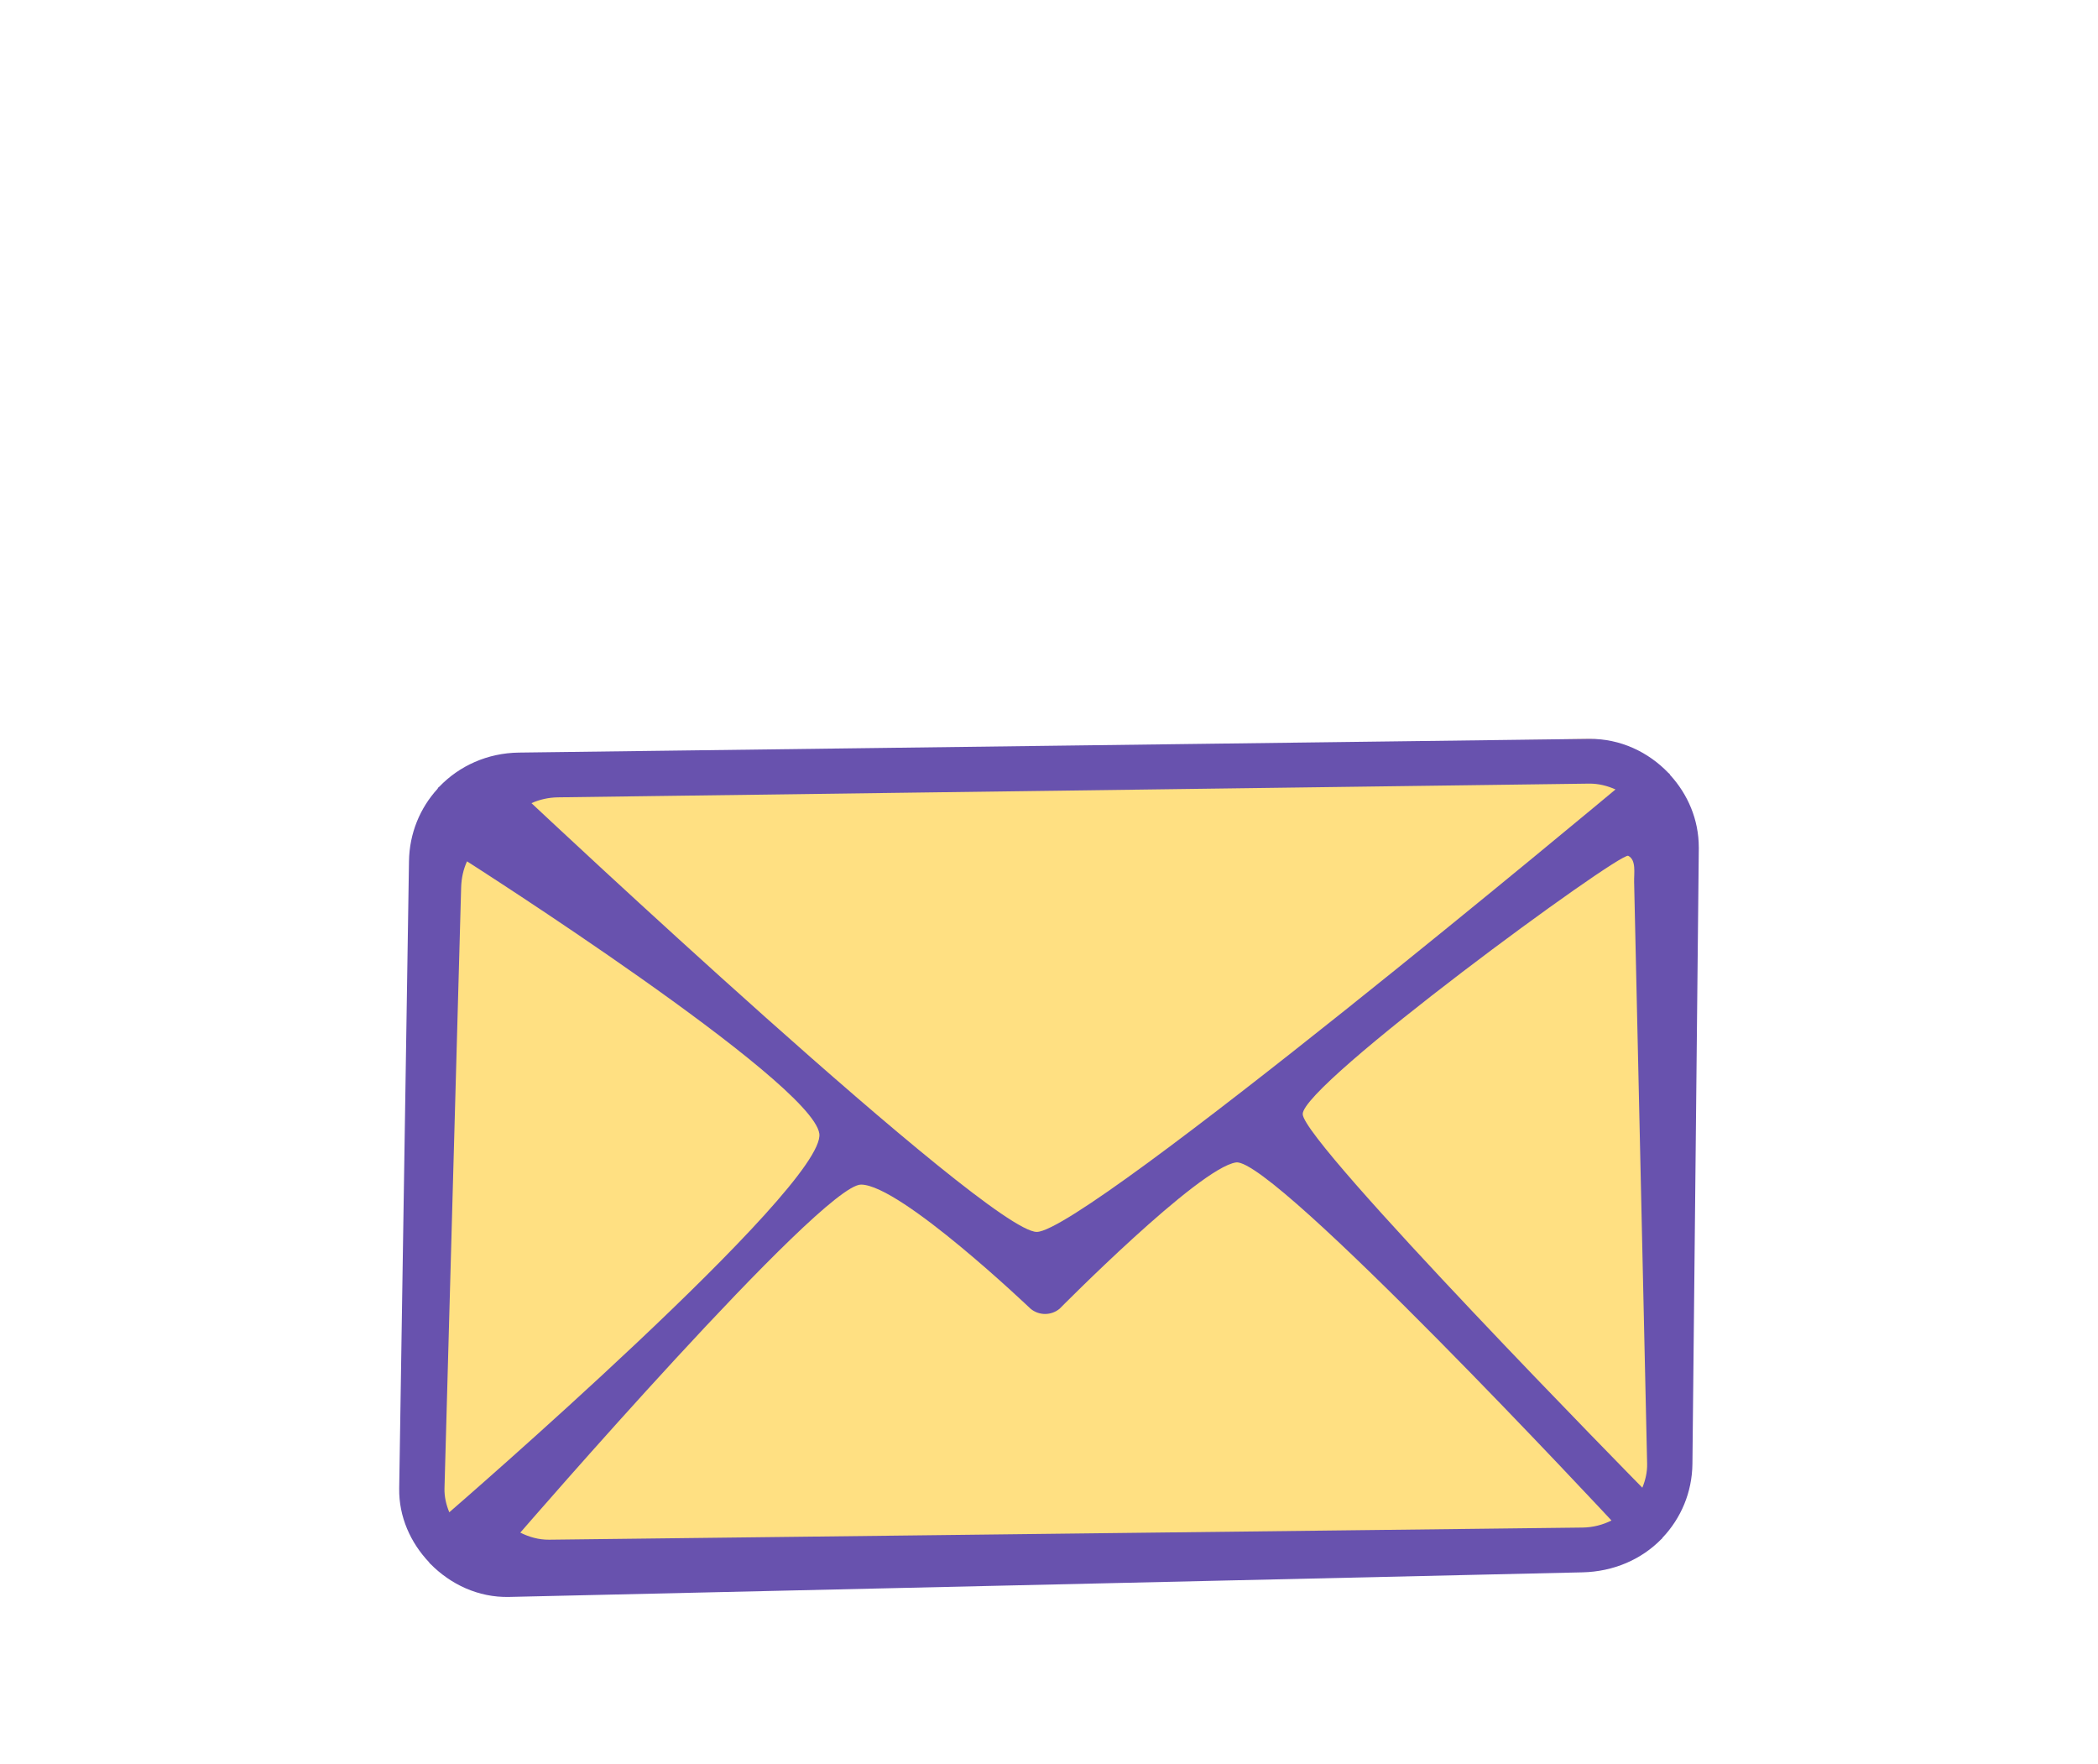
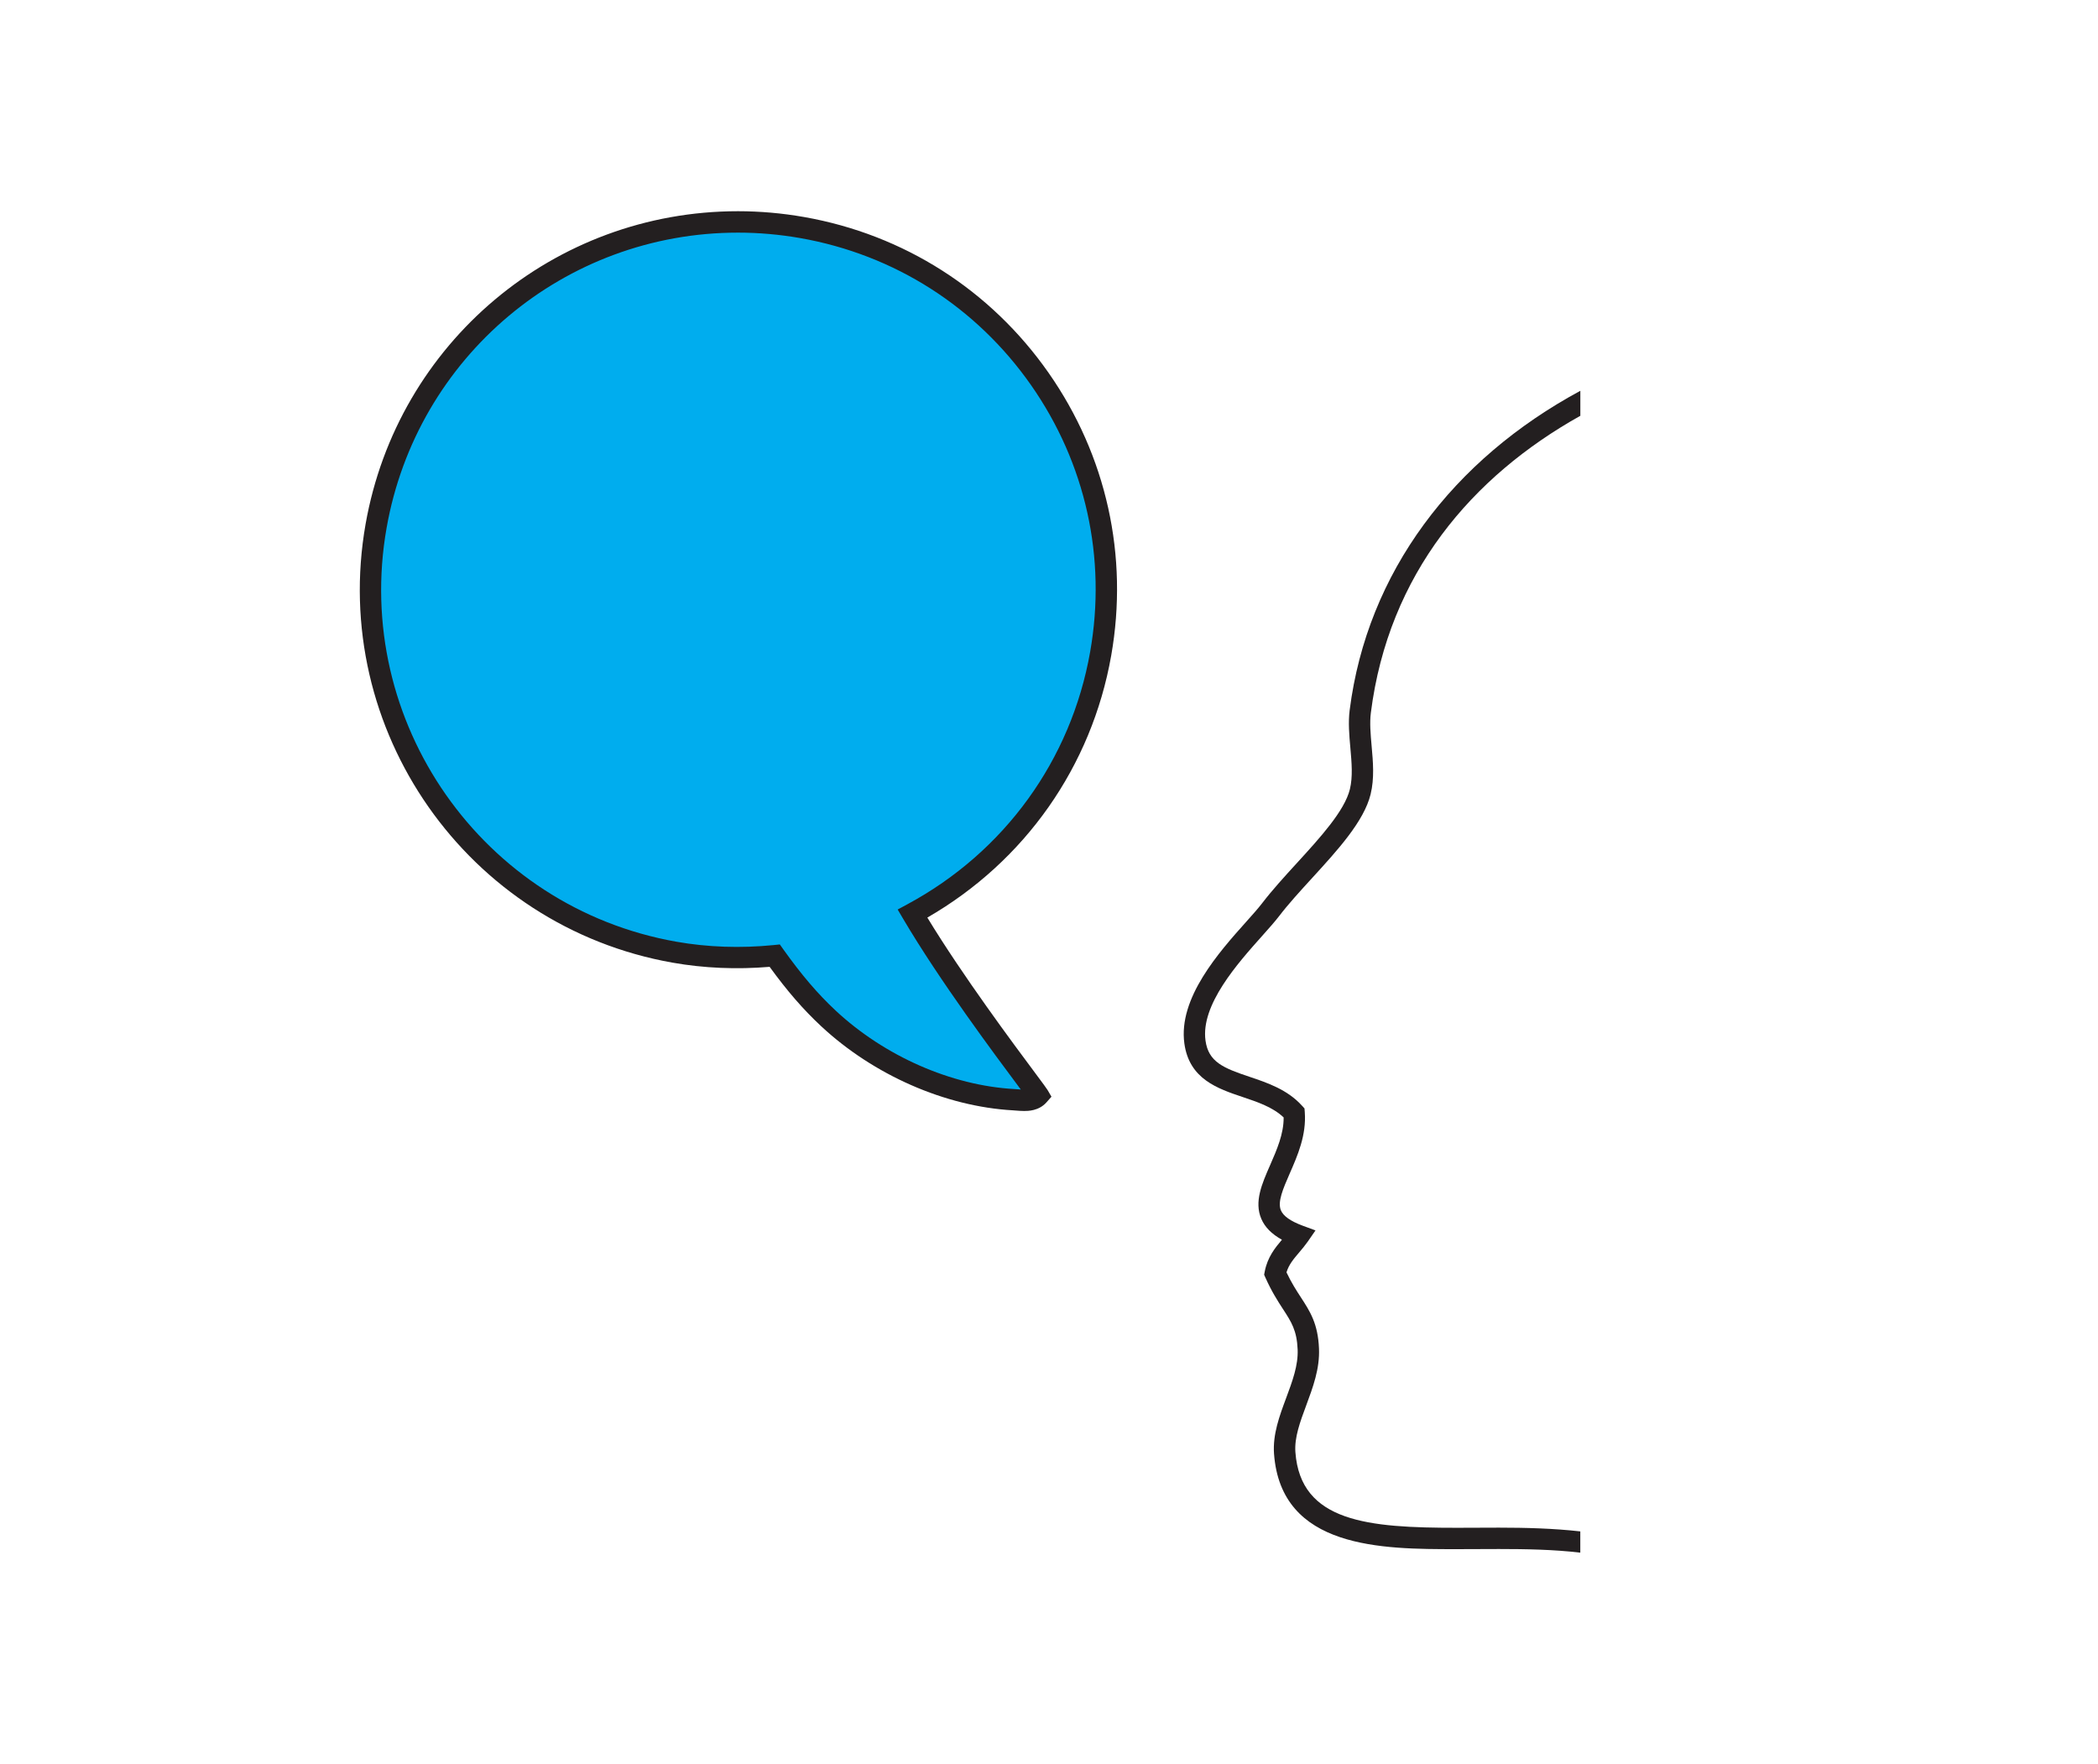
- <svg xmlns="http://www.w3.org/2000/svg" version="1.1" id="Capa_1" x="0px" y="0px" width="87.66" height="73.7" viewBox="0 0 104.783 88.096" xml:space="preserve">
-   <defs id="defs42" />
-   <g style="fill:#6852ae;fill-opacity:1;stroke:none;stroke-opacity:1" id="g4172" transform="matrix(0.1066972,0,0,0.1066972,19.35056,25.65575)">
-     <g style="fill:#ffe082;fill-opacity:1;stroke:none;stroke-opacity:1" id="g4174">
-       <g style="fill:#ffe082;fill-opacity:1;stroke:none;stroke-opacity:1" id="g4176">
-         <path style="fill:#ffe082;fill-opacity:1;stroke:none;stroke-opacity:1" id="path4178" d="m 612,156.232 c 0,-13.065 -5.16,-24.885 -13.393,-33.897 -0.137,-0.179 -0.168,-0.39 -0.316,-0.57 -0.137,-0.158 -0.327,-0.222 -0.475,-0.369 -9.361,-9.794 -22.556,-16.286 -37.243,-15.988 L 63.356,115.493 c -14.687,0.298 -27.882,6.194 -37.264,15.988 -0.137,0.147 -0.338,0.211 -0.475,0.38 -0.148,0.169 -0.179,0.39 -0.316,0.57 -8.221,9.012 -13.174,20.823 -13.382,33.886 l -4.584,288.544 c -0.213,13.38 5.372,25.486 13.962,34.573 0.169,0.189 0.222,0.422 0.412,0.602 0.063,0.063 0.137,0.073 0.201,0.137 9.361,9.541 22.4,15.928 36.863,15.514 l 496.758,-14.211 c 14.463,-0.414 27.513,-5.983 36.863,-15.523 0.063,-0.054 0.137,-0.074 0.2,-0.127 0.18,-0.169 0.232,-0.401 0.401,-0.581 8.601,-9.086 13.736,-21.203 13.973,-34.594 L 612.011,156.232 Z" />
-       </g>
+ <svg xmlns="http://www.w3.org/2000/svg" version="1.1" id="Ebene_1" x="0px" y="0px" width="87.66px" height="73.7px" viewBox="0 0 87.66 73.7" enable-background="new 0 0 87.66 73.7" xml:space="preserve">
+   <g>
+     <path fill="#231F20" d="M66.032,63.986c-1.12-0.126-2.288-0.157-3.399-0.157l-1.764,0.006c-3.69,0-6.531-0.233-6.744-3.161   c-0.045-0.615,0.197-1.266,0.453-1.955c0.279-0.752,0.569-1.529,0.533-2.372c-0.043-1.043-0.373-1.55-0.754-2.136   c-0.187-0.287-0.395-0.608-0.604-1.049c0.097-0.323,0.298-0.56,0.527-0.829c0.123-0.145,0.246-0.291,0.357-0.449l0.328-0.474   l-0.54-0.199c-0.499-0.186-0.804-0.399-0.905-0.639c-0.15-0.355,0.09-0.903,0.367-1.538c0.33-0.752,0.703-1.605,0.63-2.57   l-0.012-0.151l-0.103-0.113c-0.609-0.676-1.451-0.959-2.195-1.209c-1.091-0.366-1.714-0.617-1.838-1.513   c-0.205-1.493,1.342-3.225,2.365-4.371c0.283-0.316,0.531-0.596,0.705-0.822c0.396-0.519,0.904-1.073,1.395-1.61   c1.062-1.161,2.159-2.362,2.434-3.49c0.162-0.663,0.102-1.35,0.042-2.015c-0.044-0.497-0.086-0.967-0.032-1.389   c0.736-5.802,4.227-9.878,8.753-12.408v-1.044c-5.312,2.865-8.906,7.575-9.638,13.34c-0.066,0.518-0.018,1.058,0.029,1.581   c0.055,0.62,0.106,1.205-0.02,1.725c-0.222,0.906-1.24,2.021-2.227,3.099c-0.504,0.551-1.023,1.121-1.443,1.669   c-0.164,0.213-0.396,0.474-0.662,0.771c-1.134,1.268-2.847,3.186-2.584,5.086c0.205,1.487,1.391,1.886,2.438,2.237   c0.619,0.208,1.258,0.423,1.71,0.852c0.006,0.687-0.283,1.348-0.563,1.988c-0.347,0.79-0.674,1.536-0.371,2.246   c0.147,0.348,0.432,0.638,0.863,0.876c-0.287,0.339-0.602,0.727-0.718,1.324l-0.026,0.138l0.057,0.129   c0.257,0.576,0.51,0.965,0.732,1.309c0.348,0.534,0.578,0.888,0.611,1.687c0.027,0.663-0.219,1.324-0.479,2.024   c-0.279,0.748-0.566,1.521-0.508,2.33c0.291,3.979,4.518,3.988,7.613,3.988c0.008,0,0.015,0,0.021,0l1.764-0.006   c1.116,0,2.295,0.021,3.399,0.152V63.986z" />
+     <g>
+       <path fill="#00ADEE" d="M38.126,38.174c3.998-2.154,7.012-6.039,7.862-10.858c1.475-8.359-4.107-16.333-12.468-17.807    c-8.361-1.474-16.333,4.108-17.807,12.469c-1.474,8.36,4.108,16.332,12.468,17.808c1.418,0.25,2.822,0.28,4.188,0.146    c0.642,0.9,1.352,1.79,2.241,2.619c2.354,2.195,5.337,3.264,7.74,3.398c0.327,0.018,0.784,0.102,1.033-0.18    C43.25,45.538,40.051,41.436,38.126,38.174" />
+       <path fill="#231F20" d="M42.792,46.42c-0.113,0-0.227-0.009-0.333-0.017l-0.132-0.01c-2.831-0.159-5.828-1.474-8.02-3.518    c-0.744-0.693-1.413-1.464-2.15-2.478c-1.383,0.115-2.746,0.057-4.052-0.174c-8.588-1.516-14.344-9.736-12.83-18.325    c1.335-7.575,7.879-13.073,15.56-13.073c0.92,0,1.85,0.082,2.764,0.243c4.161,0.733,7.787,3.043,10.21,6.505    c2.422,3.461,3.354,7.658,2.62,11.819c-0.816,4.632-3.606,8.597-7.682,10.947c1.492,2.453,3.599,5.278,4.525,6.521    c0.288,0.386,0.468,0.631,0.499,0.685l0.162,0.278l-0.213,0.241C43.403,46.42,42.943,46.42,42.792,46.42z M32.583,39.461    l0.15,0.211c0.761,1.066,1.434,1.854,2.182,2.552c2.044,1.906,4.833,3.132,7.46,3.279l0.152,0.011    c0.041,0.003,0.083,0.007,0.125,0.009c-0.03-0.04-0.062-0.083-0.096-0.129c-0.985-1.32-3.292-4.413-4.814-6.993l-0.235-0.399    l0.408-0.22c4.055-2.185,6.838-6.028,7.634-10.543c0.693-3.926-0.186-7.886-2.472-11.152c-2.287-3.266-5.708-5.446-9.634-6.138    c-0.863-0.152-1.74-0.229-2.609-0.229c-7.247,0-13.421,5.188-14.681,12.336c-1.429,8.104,4.001,15.861,12.106,17.291    c1.308,0.231,2.679,0.279,4.066,0.141L32.583,39.461z" />
    </g>
  </g>
-   <g id="g3" style="fill:#6852ae;fill-opacity:1;stroke:none;stroke-opacity:1" transform="matrix(0.1066972,0,0,0.1066972,19.54621,25.65575)">
-     <g id="Shape_17" style="fill:#6852ae;fill-opacity:1;stroke:none;stroke-opacity:1">
-       <g id="g6" style="fill:#6852ae;fill-opacity:1;stroke:none;stroke-opacity:1">
-         <path d="m 612,156.232 c 0,-13.065 -5.16,-24.885 -13.393,-33.897 -0.137,-0.179 -0.168,-0.39 -0.316,-0.57 -0.137,-0.158 -0.327,-0.222 -0.475,-0.369 -9.361,-9.794 -22.554,-16.176 -37.243,-15.988 l -500.884,6.418 c -14.689,0.188 -27.882,6.194 -37.264,15.988 -0.137,0.147 -0.338,0.211 -0.475,0.38 -0.148,0.169 -0.179,0.39 -0.316,0.57 -8.221,9.012 -13.178,20.823 -13.382,33.886 L 3.667,456.236 c -0.209,13.38 5.372,25.486 13.962,34.573 0.169,0.189 0.222,0.422 0.412,0.602 0.063,0.063 0.137,0.073 0.201,0.137 9.361,9.541 22.398,15.846 36.863,15.514 L 557.584,495.546 c 14.465,-0.332 27.513,-5.983 36.863,-15.523 0.063,-0.054 0.137,-0.074 0.2,-0.127 0.18,-0.169 0.232,-0.401 0.401,-0.581 8.601,-9.086 13.834,-21.202 13.973,-34.594 L 612.011,156.232 Z M 426.598,281.099 c -0.61,-13.811 148.557,-122.954 152.38,-120.954 3.823,2 2.656,7.905 2.754,12.294 l 6.086,272.28 c 0.089,3.968 -0.823,7.736 -2.248,11.208 0,0 -158.362,-161.018 -158.972,-174.829 z M 560.573,126.355 c 4.443,-0.059 8.633,1.013 12.442,2.723 0,0 -247.978,207.115 -270.9,207.115 -22.922,0 -236.531,-200.697 -236.531,-200.697 3.81,-1.709 8,-2.664 12.442,-2.723 z M 27.117,467.434 c -1.425,-3.461 -2.358,-7.241 -2.248,-11.208 L 32.663,175.028 c 0.122,-4.388 1.024,-8.538 2.754,-12.294 0,0 161.46,102.929 164.907,127.442 3.448,24.513 -173.207,177.258 -173.207,177.258 z m 46.788,12.834 c -4.896,0.058 -9.456,-1.267 -13.55,-3.313 0,0 140.956,-162.995 159.504,-162.909 18.548,0.086 79.338,58.098 79.338,58.098 1.963,1.636 4.39,2.459 6.807,2.459 2.417,0 4.844,-0.823 6.807,-2.459 0,0 65.106,-65.958 82.58,-68.471 17.474,-2.513 175.741,167.6 175.741,167.6 -4.095,2.047 -8.653,3.255 -13.551,3.313 z" id="path8" style="fill:#6852ae;fill-opacity:1;stroke:none;stroke-opacity:1" />
-       </g>
-     </g>
-   </g>
-   <g id="g10" transform="translate(0,-523.9149)" />
-   <g id="g12" transform="translate(0,-523.9149)" />
-   <g id="g14" transform="translate(0,-523.9149)" />
-   <g id="g16" transform="translate(0,-523.9149)" />
-   <g id="g18" transform="translate(0,-523.9149)" />
-   <g id="g20" transform="translate(0,-523.9149)" />
-   <g id="g22" transform="translate(0,-523.9149)" />
-   <g id="g24" transform="translate(0,-523.9149)" />
-   <g id="g26" transform="translate(0,-523.9149)" />
-   <g id="g28" transform="translate(0,-523.9149)" />
-   <g id="g30" transform="translate(0,-523.9149)" />
-   <g id="g32" transform="translate(0,-523.9149)" />
-   <g id="g34" transform="translate(0,-523.9149)" />
-   <g id="g36" transform="translate(0,-523.9149)" />
-   <g id="g38" transform="translate(0,-523.9149)" />
</svg>
